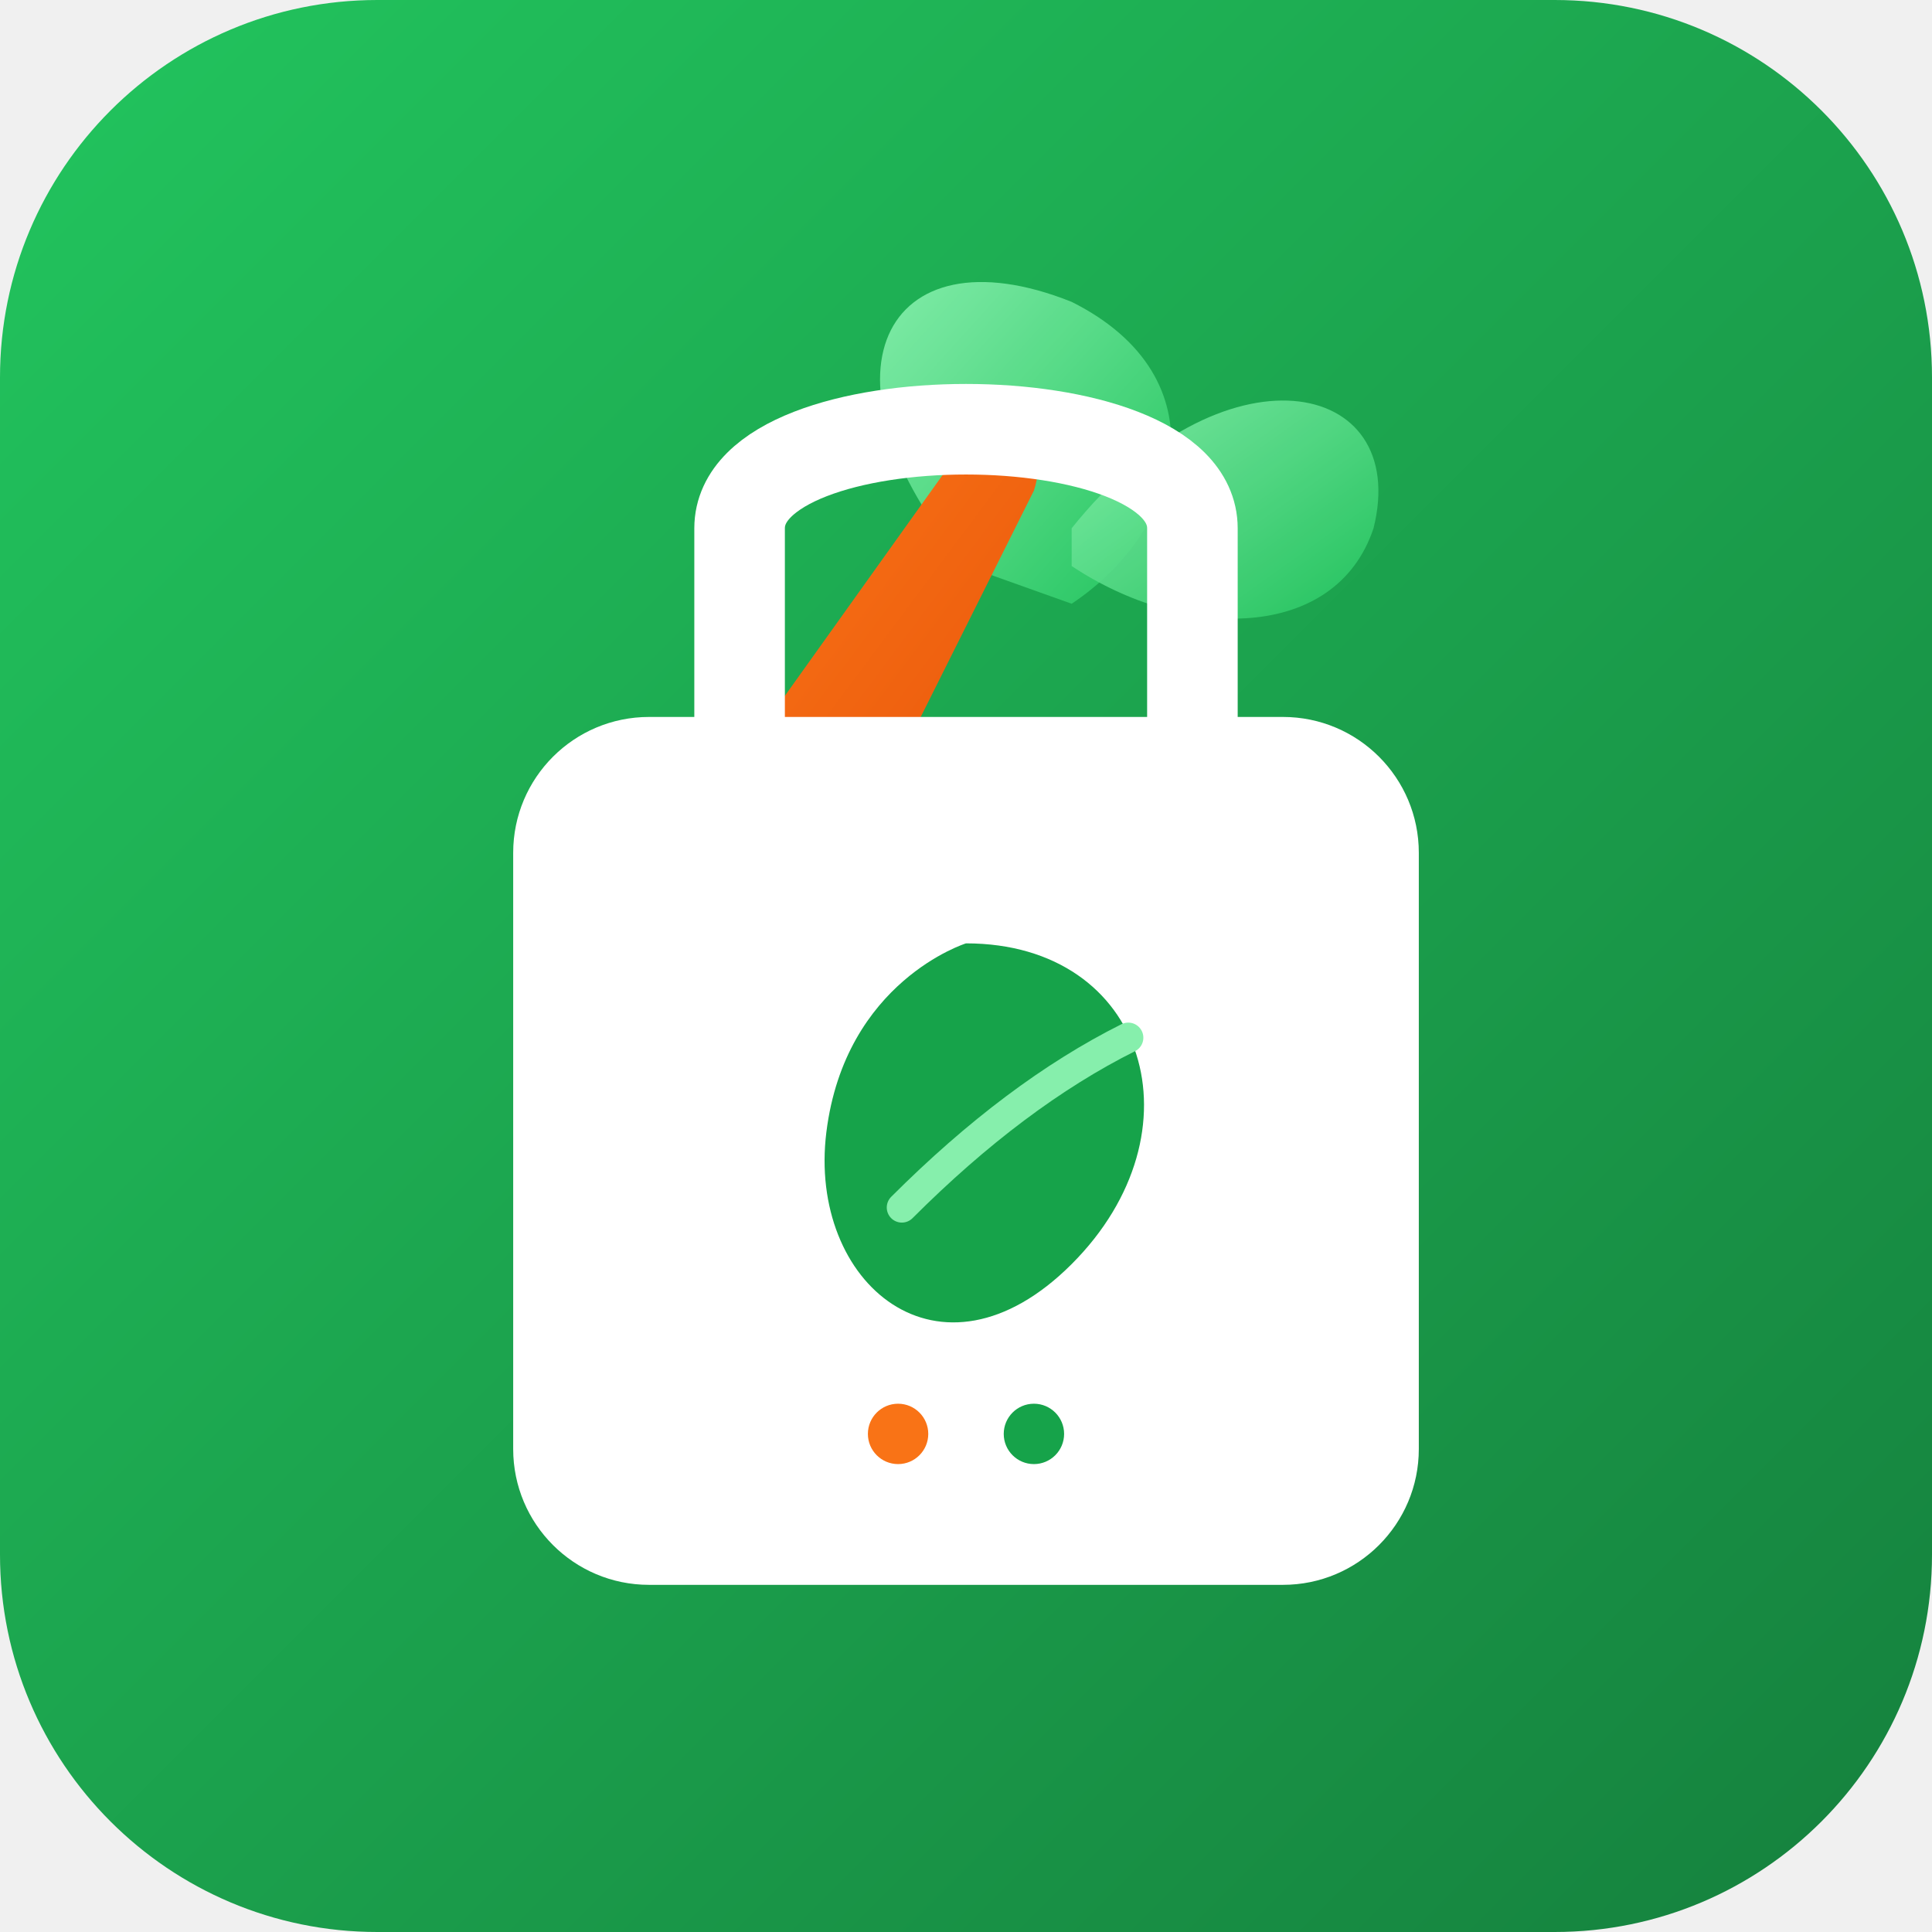
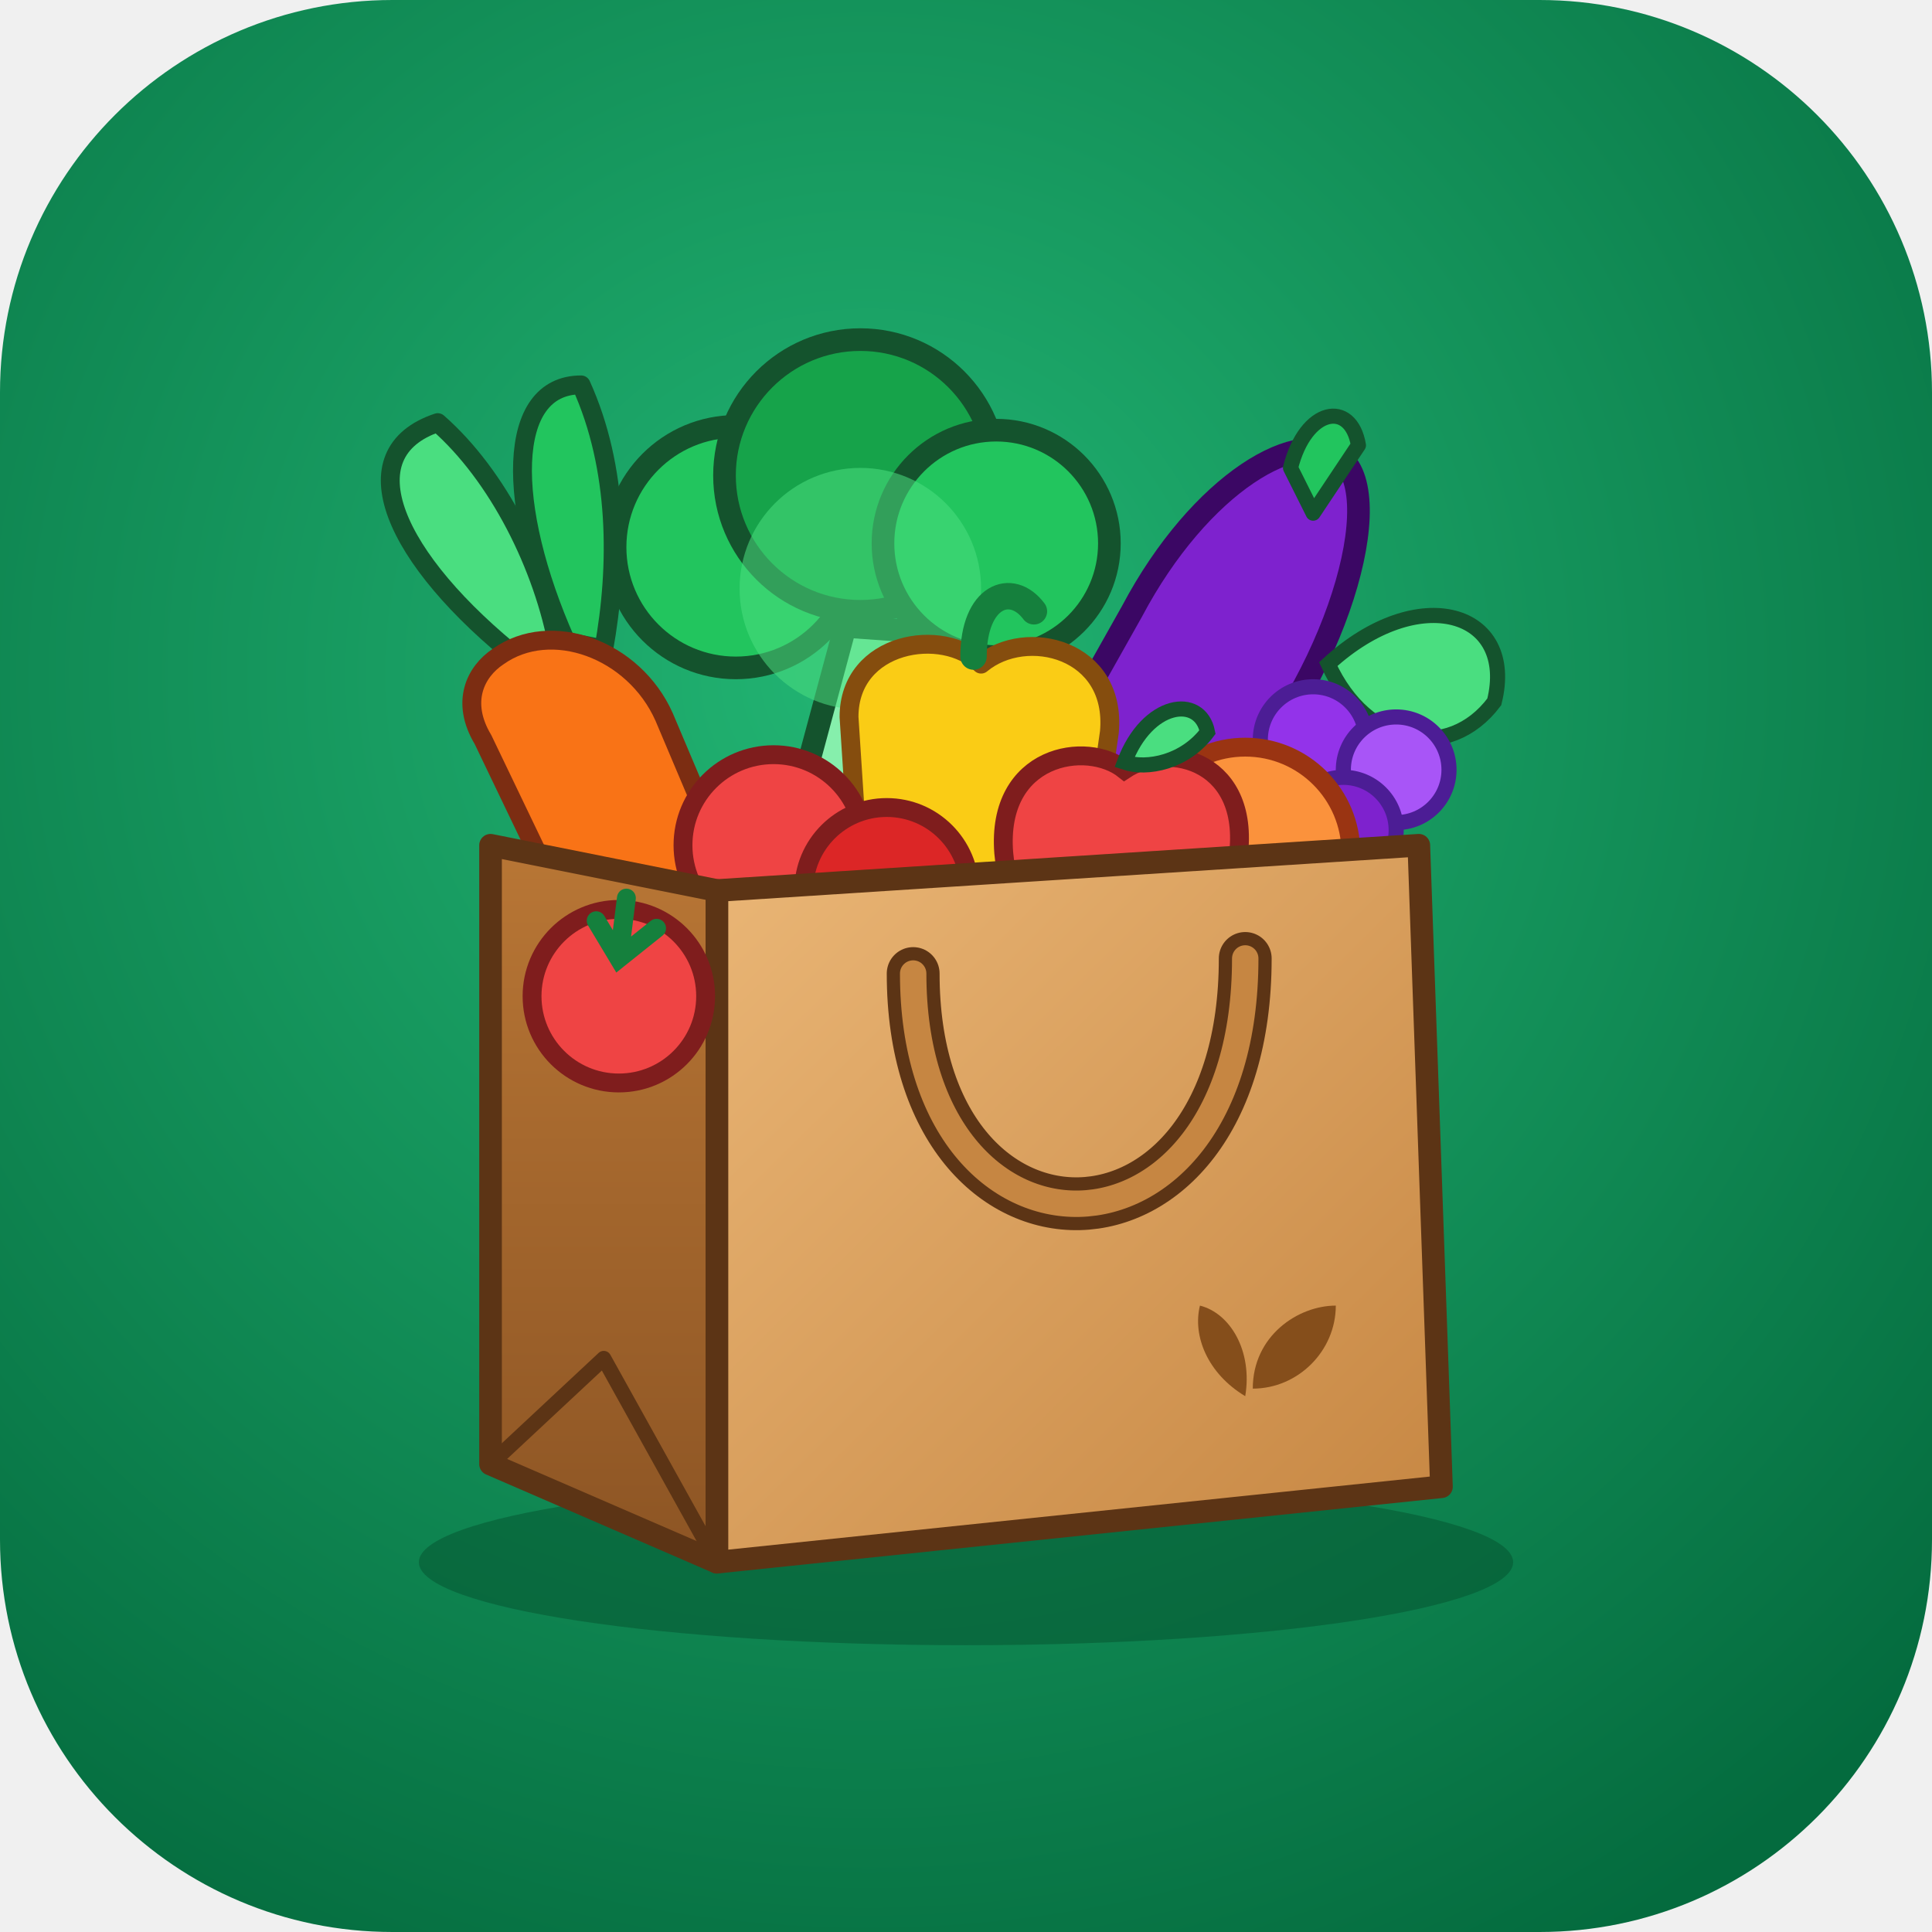
<svg xmlns="http://www.w3.org/2000/svg" viewBox="0 0 512 512" width="512" height="512">
  <defs>
-     <linearGradient id="bg" x1="0%" y1="0%" x2="100%" y2="100%">
-       <stop offset="0%" stop-color="#22c55e" />
-       <stop offset="100%" stop-color="#15803d" />
+     <radialGradient id="bgGrad" cx="45%" cy="35%" r="75%">
+       <stop offset="0%" stop-color="#22b573" />
+       <stop offset="100%" stop-color="#046b3e" />
+     </radialGradient>
+     <linearGradient id="bagFront" x1="0%" y1="0%" x2="100%" y2="100%">
+       <stop offset="0%" stop-color="#eab676" />
+       <stop offset="100%" stop-color="#c68642" />
    </linearGradient>
-     <linearGradient id="leaf" x1="0%" y1="0%" x2="100%" y2="100%">
-       <stop offset="0%" stop-color="#86efac" />
-       <stop offset="100%" stop-color="#22c55e" />
-     </linearGradient>
-     <linearGradient id="carrot" x1="0%" y1="0%" x2="100%" y2="100%">
-       <stop offset="0%" stop-color="#f97316" />
-       <stop offset="100%" stop-color="#ea580c" />
+     <linearGradient id="bagSide" x1="0%" y1="0%" x2="0%" y2="100%">
+       <stop offset="0%" stop-color="#b87635" />
+       <stop offset="100%" stop-color="#8d5524" />
    </linearGradient>
  </defs>
-   <rect width="512" height="512" rx="100" fill="url(#bg)" />
-   <g transform="translate(64, 50)">
-     <path d="M192 100 C150 50 170 10 220 30 C260 50 250 90 220 110" fill="url(#leaf)" opacity="0.95" />
-     <path d="M220 90 C260 40 310 50 300 90 C290 120 250 120 220 100" fill="url(#leaf)" opacity="0.9" />
-     <path d="M140 140 L190 70 C200 60 215 65 210 80 L170 160 Z" fill="url(#carrot)" />
-     <rect x="72" y="140" width="240" height="230" rx="36" fill="#ffffff" />
-     <path d="M132 140 V90 C132 55 252 55 252 90 V140" fill="none" stroke="#ffffff" stroke-width="24" stroke-linecap="round" />
-     <path d="M192 200 C240 200 255 250 220 285 C185 320 150 290 155 250 C160 210 192 200 192 200 Z" fill="#16a34a" />
-     <path d="M175 270 Q205 240 235 225" fill="none" stroke="#86efac" stroke-width="8" stroke-linecap="round" />
-     <circle cx="210" cy="330" r="8" fill="#16a34a" />
-     <circle cx="174" cy="330" r="8" fill="#f97316" />
+   <rect width="512" height="512" rx="104" fill="url(#bgGrad)" />
+   <ellipse cx="256" cy="414" rx="145" ry="22" fill="#034c2b" opacity="0.45" />
+   <g stroke="#14532d" stroke-width="6" stroke-linejoin="round">
+     <path d="M210 218 L224 166 L252 168 L244 220 Z" fill="#86efac" />
+     <circle cx="195" cy="145" r="32" fill="#22c55e" />
+     <circle cx="228" cy="126" r="36" fill="#16a34a" />
+     <circle cx="264" cy="144" r="30" fill="#22c55e" />
+     <circle cx="228" cy="156" r="32" fill="#4ade80" stroke="none" opacity="0.55" />
+   </g>
+   <g stroke="#3b0764" stroke-width="6" stroke-linejoin="round">
+     <path d="M300 162 C318 128 345 112 356 122 C368 134 352 184 322 214 C298 236 276 218 282 194 Z" fill="#7e22ce" />
+     <path d="M342 124 C346 108 358 106 360 118 L348 136 Z" fill="#22c55e" stroke="#14532d" stroke-width="4" />
+   </g>
+   <g stroke="#7c2d12" stroke-width="5" stroke-linejoin="round">
+     <path d="M138 175 C104 148 92 120 116 112 C132 126 144 150 148 172 Z" fill="#4ade80" stroke="#14532d" />
+     <path d="M150 170 C134 134 134 102 154 102 C164 124 164 150 160 172 Z" fill="#22c55e" stroke="#14532d" />
+     <path d="M132 174 C146 164 168 172 176 190 L198 242 L152 246 L128 196 C122 186 126 178 132 174 Z" fill="#f97316" />
+   </g>
+   <g stroke="#854d0e" stroke-width="5" stroke-linejoin="round">
+     <path d="M225 190 C225 170 250 166 260 176 C272 166 296 172 294 194 L288 236 L228 236 Z" fill="#facc15" />
+     <path d="M258 174 C258 158 268 154 274 162" fill="none" stroke="#15803d" stroke-width="7" stroke-linecap="round" />
+   </g>
+   <g stroke="#4c1d95" stroke-width="4">
+     <path d="M352 176 C376 154 402 162 396 186 C384 202 362 198 352 176 Z" fill="#4ade80" stroke="#14532d" />
+     <circle cx="348" cy="196" r="14" fill="#9333ea" />
+     <circle cx="370" cy="204" r="14" fill="#a855f7" />
+     <circle cx="356" cy="220" r="14" fill="#7e22ce" />
+     <circle cx="332" cy="212" r="13" fill="#a855f7" />
+   </g>
+   <g>
+     <circle cx="330" cy="226" r="28" fill="#fb923c" stroke="#9a3412" stroke-width="5" />
+     <path d="M266 226 C264 200 288 196 298 204 C310 196 332 202 328 228 C324 252 308 260 296 256 C284 260 268 248 266 226 Z" fill="#ef4444" stroke="#7f1d1d" stroke-width="5" />
+     <path d="M298 202 C304 186 318 184 320 194 C314 202 304 204 298 202 Z" fill="#4ade80" stroke="#14532d" stroke-width="4" />
+   </g>
+   <g stroke="#7f1d1d" stroke-width="5">
+     <circle cx="205" cy="224" r="24" fill="#ef4444" />
+     <circle cx="235" cy="236" r="22" fill="#dc2626" />
+   </g>
+   <g stroke="#5c3415" stroke-width="6" stroke-linejoin="round">
+     <polygon points="130,224 190,236 190,414 130,388" fill="url(#bagSide)" />
+     <polyline points="130,388 160,360 190,414" fill="none" stroke="#5c3415" stroke-width="4" />
+     <polygon points="190,236 376,224 382,394 190,414" fill="url(#bagFront)" />
+   </g>
+   <g stroke="#7f1d1d" stroke-width="5">
+     <circle cx="164" cy="264" r="23" fill="#ef4444" />
+     <path d="M158 244 L164 254 L174 246 M164 254 L166 238" fill="none" stroke="#15803d" stroke-width="5" stroke-linecap="round" />
+   </g>
+   <path d="M242 258 C242 340 330 340 330 254" fill="none" stroke="#5c3415" stroke-width="14" stroke-linecap="round" />
+   <path d="M242 258 C242 340 330 340 330 254" fill="none" stroke="#c68642" stroke-width="7" stroke-linecap="round" />
+   <g fill="#784212" opacity="0.85">
+     <path d="M332 368 C332 354 344 346 354 346 C354 358 344 368 332 368 Z" />
+     <path d="M330 370 C320 364 316 354 318 346 C326 348 332 358 330 370 Z" />
  </g>
</svg>
